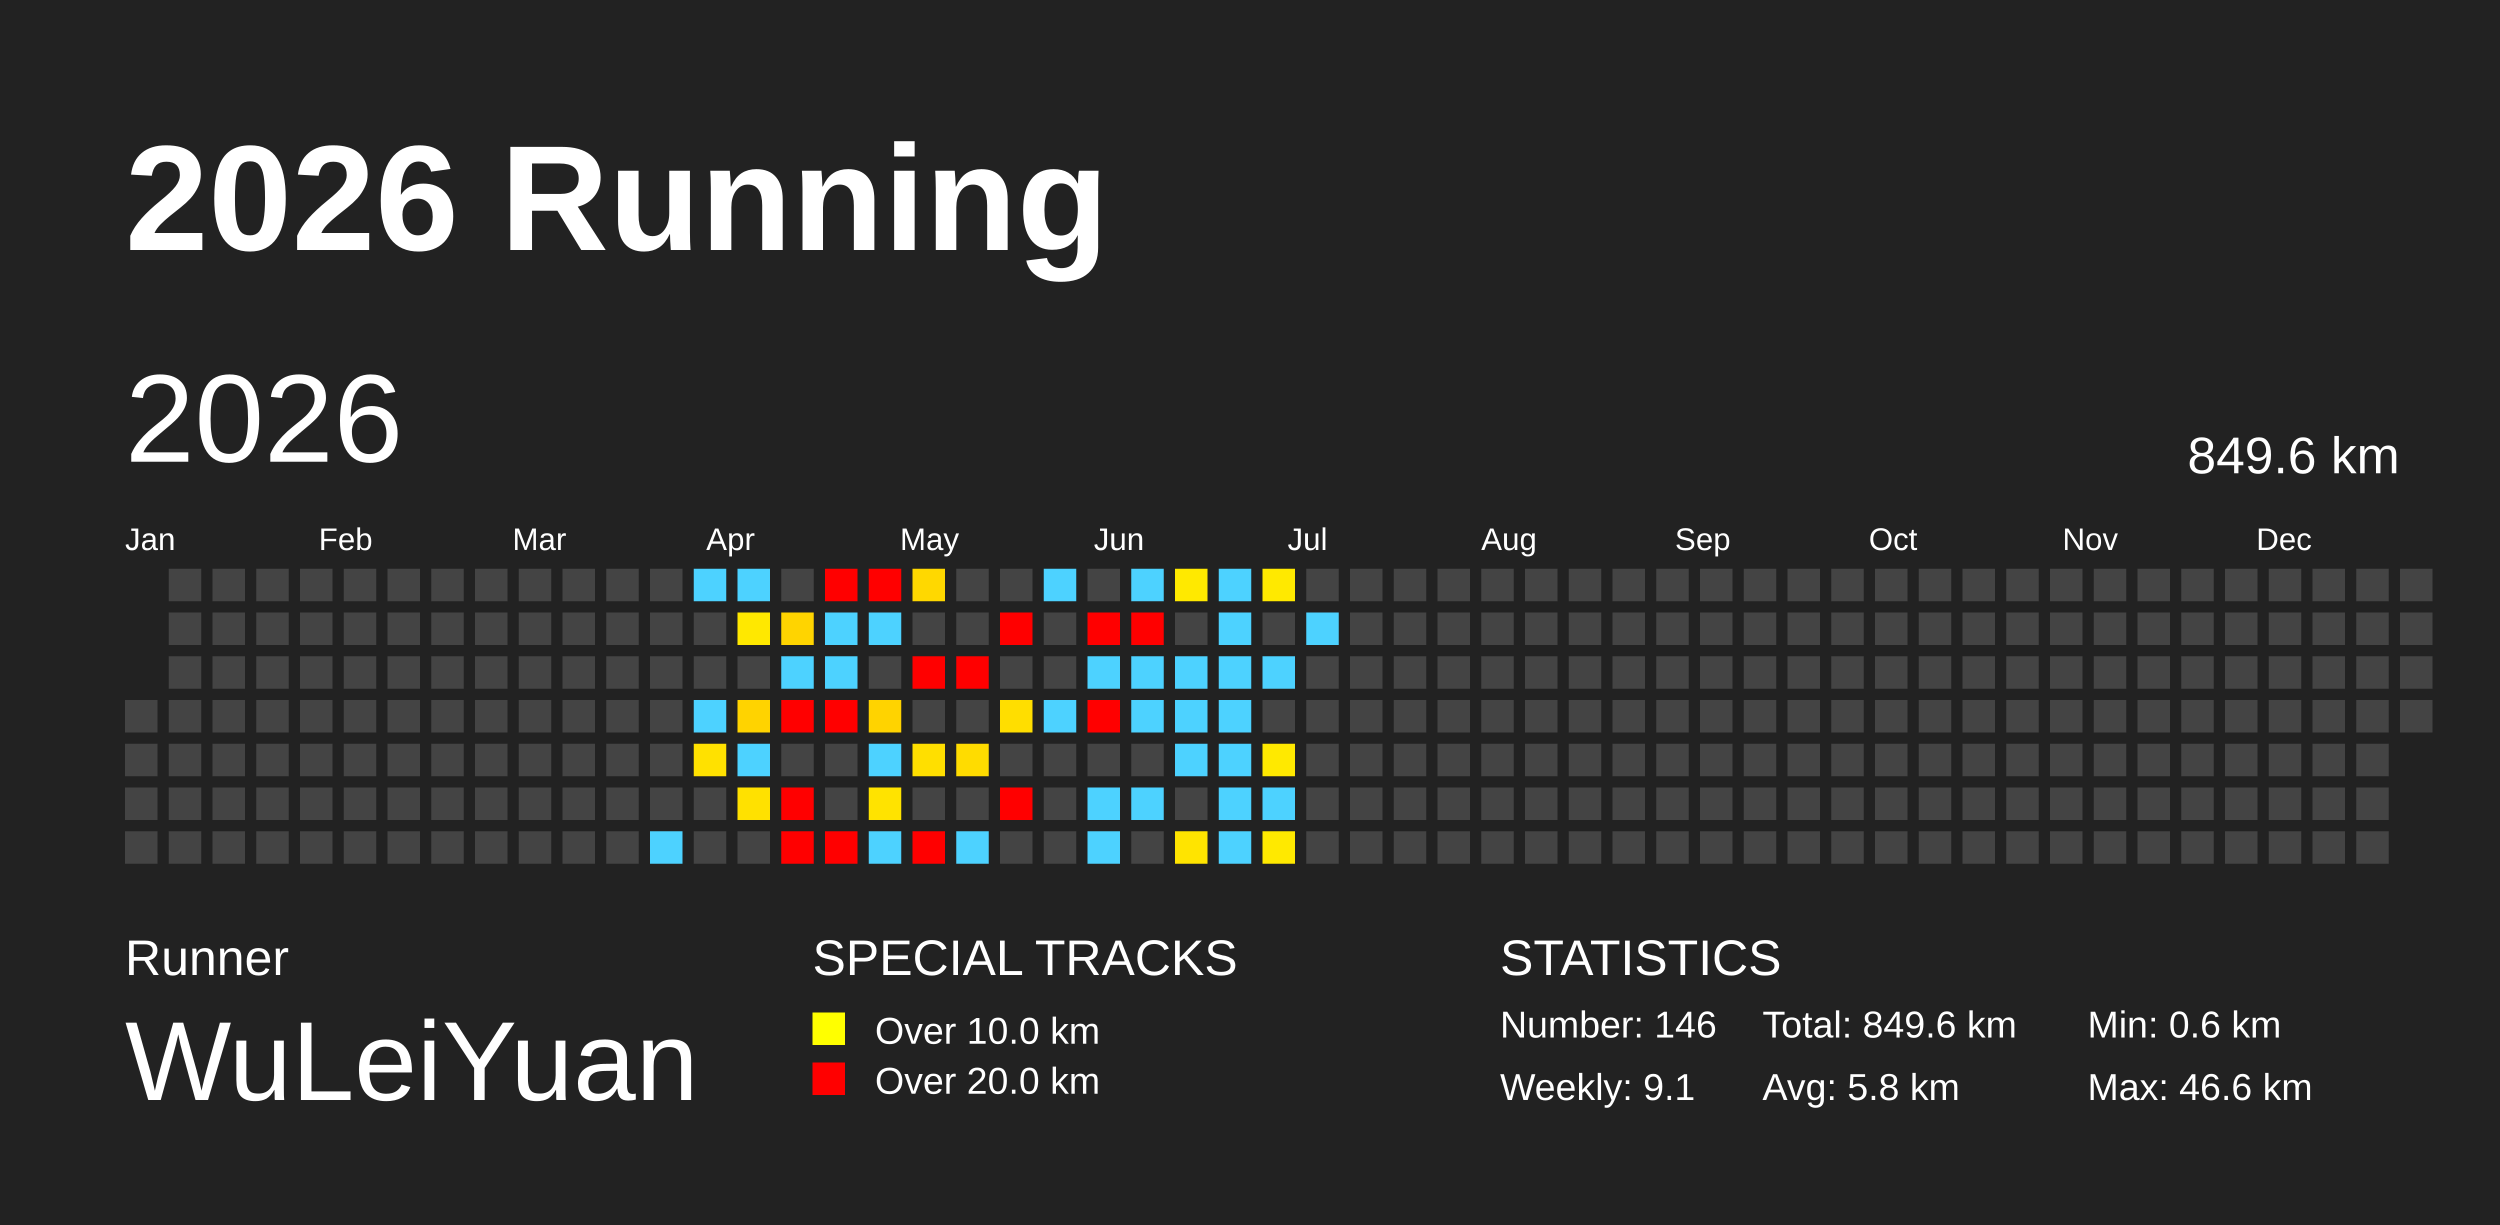
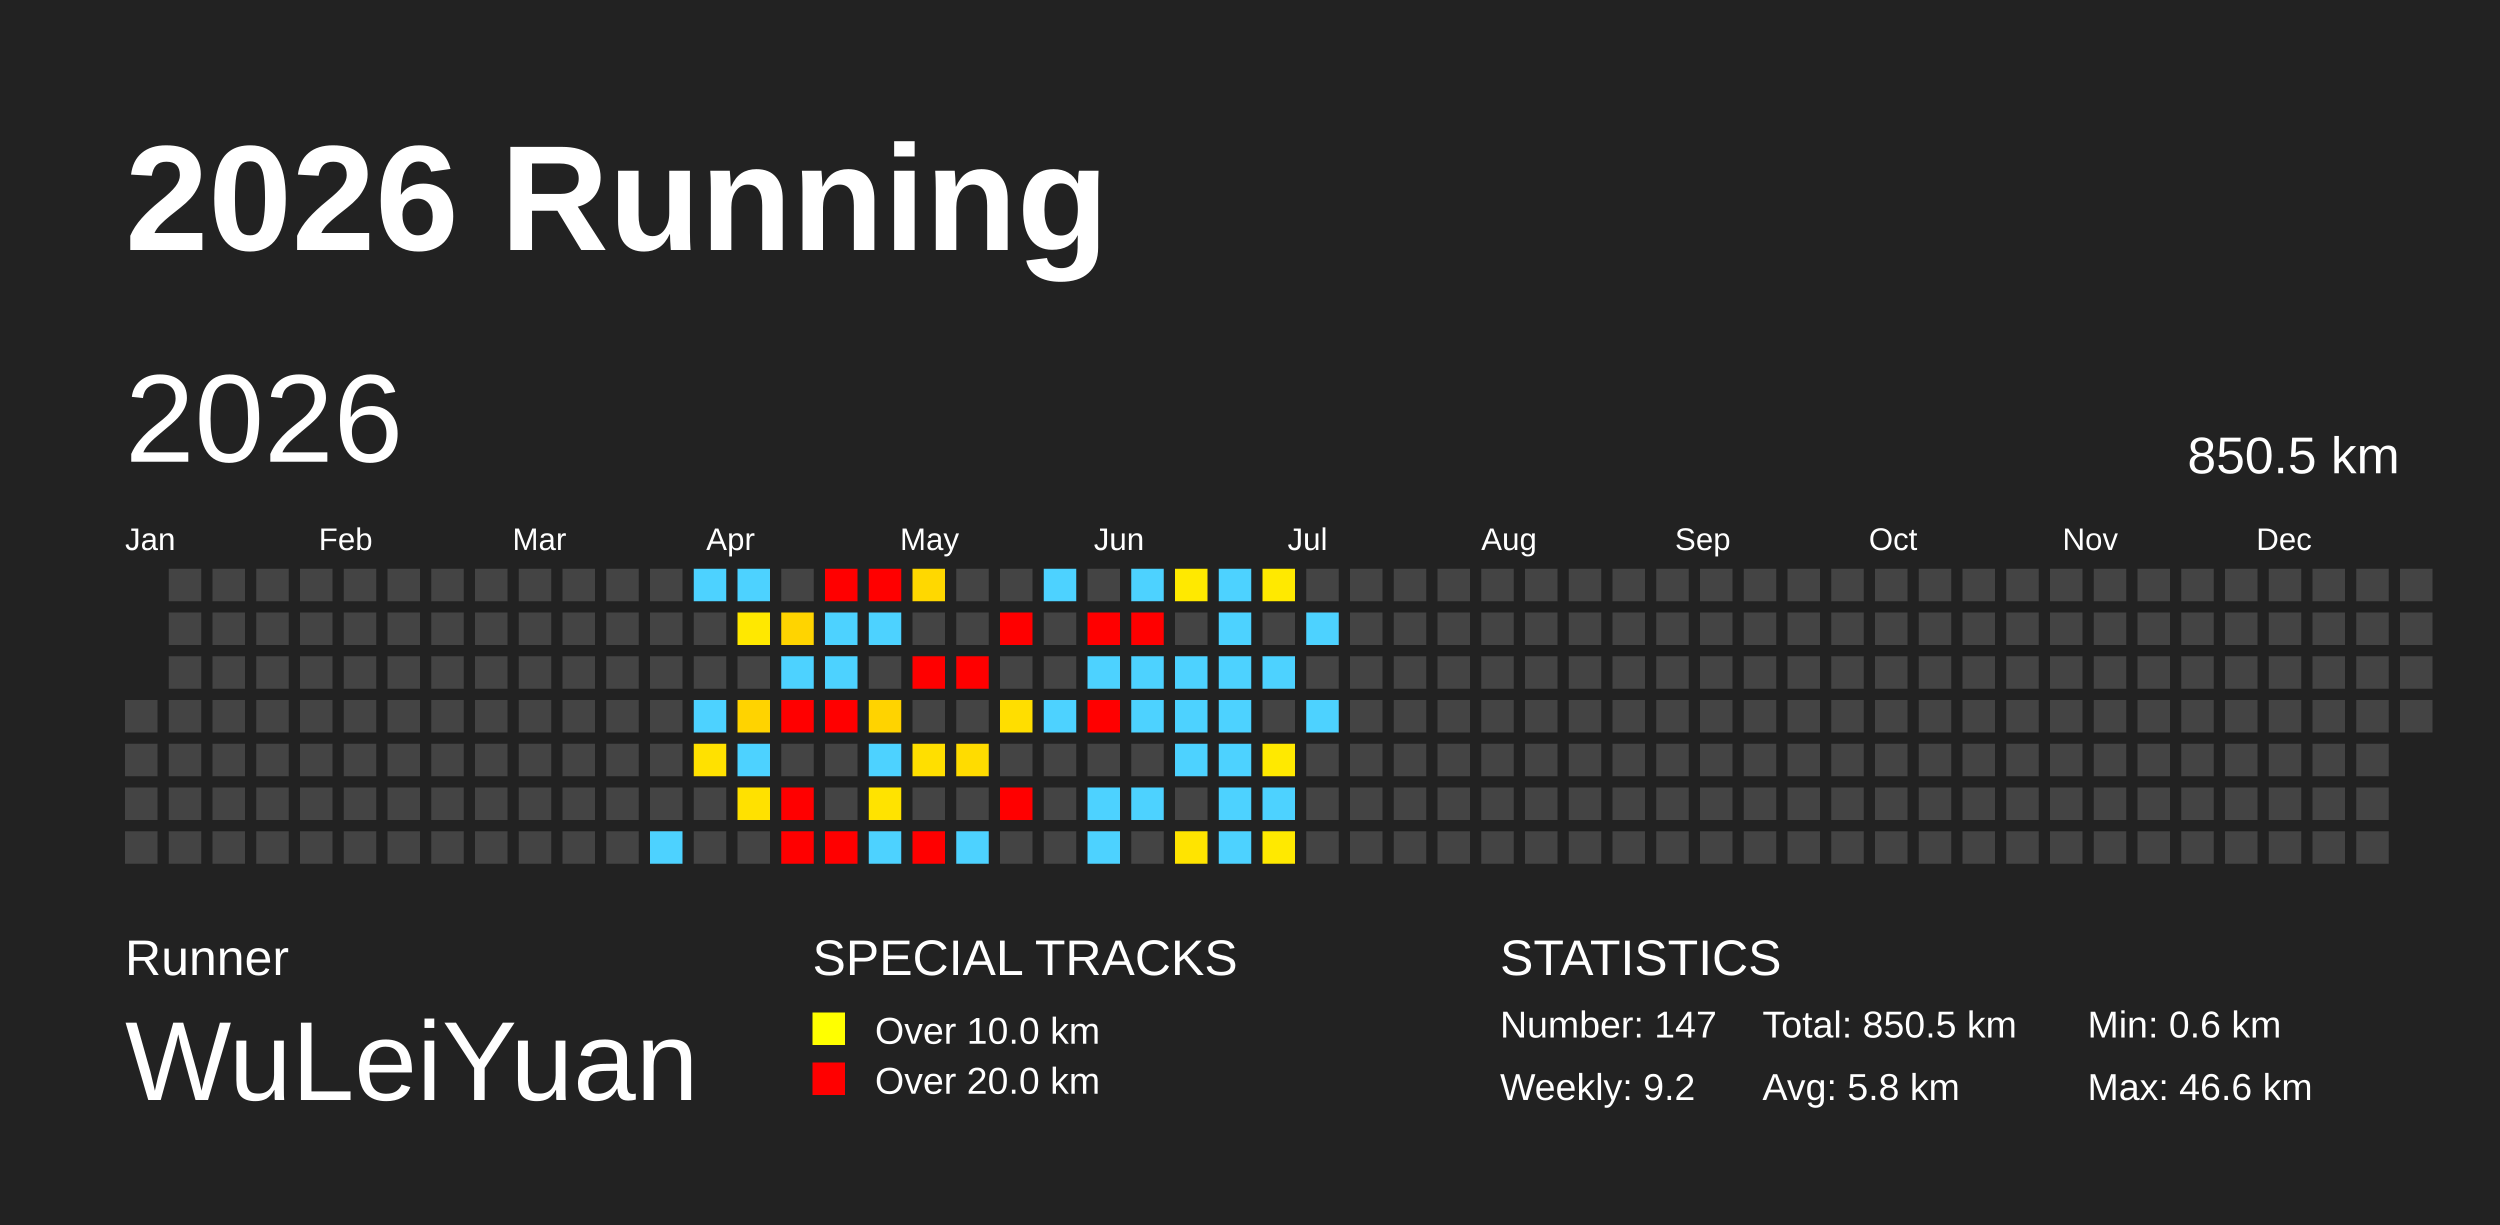
<svg xmlns="http://www.w3.org/2000/svg" baseProfile="full" height="98mm" version="1.1" viewBox="0,0,200,98" width="200mm">
  <defs />
  <rect fill="#222222" height="98" width="200" x="0" y="0" />
  <text fill="#FFFFFF" style="font-size:12px; font-family:Arial; font-weight:bold;" x="10" y="20">2026 Running</text>
  <text fill="#FFFFFF" style="font-size:4px; font-family:Arial" x="10" y="78">Runner</text>
  <text fill="#FFFFFF" style="font-size:9px; font-family:Arial" x="10" y="88">WuLeiYuan</text>
  <text fill="#FFFFFF" style="font-size:4px; font-family:Arial" x="65" y="78">SPECIAL TRACKS</text>
  <rect fill="yellow" height="2.6" width="2.6" x="65" y="81" />
  <text fill="#FFFFFF" style="font-size:3px; font-family:Arial" x="70" y="83.5">Over 10.0 km</text>
  <rect fill="red" height="2.6" width="2.6" x="65" y="85" />
  <text fill="#FFFFFF" style="font-size:3px; font-family:Arial" x="70" y="87.5">Over 20.0 km</text>
  <text fill="#FFFFFF" style="font-size:4px; font-family:Arial" x="120" y="78">STATISTICS</text>
-   <text fill="#FFFFFF" style="font-size:3px; font-family:Arial" x="120" y="83">Number: 146</text>
-   <text fill="#FFFFFF" style="font-size:3px; font-family:Arial" x="120" y="88">Weekly: 9.1</text>
-   <text fill="#FFFFFF" style="font-size:3px; font-family:Arial" x="141" y="83">Total: 849.6 km</text>
+   <text fill="#FFFFFF" style="font-size:3px; font-family:Arial" x="120" y="83">Number: 147</text>
+   <text fill="#FFFFFF" style="font-size:3px; font-family:Arial" x="120" y="88">Weekly: 9.2</text>
+   <text fill="#FFFFFF" style="font-size:3px; font-family:Arial" x="141" y="83">Total: 850.5 km</text>
  <text fill="#FFFFFF" style="font-size:3px; font-family:Arial" x="141" y="88">Avg: 5.8 km</text>
  <text fill="#FFFFFF" style="font-size:3px; font-family:Arial" x="167" y="83">Min: 0.6 km</text>
  <text fill="#FFFFFF" style="font-size:3px; font-family:Arial" x="167" y="88">Max: 46.6 km</text>
  <text dominant-baseline="hanging" fill="#FFFFFF" style="font-size:10.0px; font-family:Arial;" x="10" y="30">2026</text>
-   <text dominant-baseline="hanging" fill="#FFFFFF" style="font-size:4.125px; font-family:Arial;" x="175" y="35">849.6 km</text>
+   <text dominant-baseline="hanging" fill="#FFFFFF" style="font-size:4.125px; font-family:Arial;" x="175" y="35">850.5 km</text>
  <text fill="#FFFFFF" style="font-size:2.5px; font-family:Arial" x="10.0" y="44">Jan</text>
  <text fill="#FFFFFF" style="font-size:2.5px; font-family:Arial" x="25.5" y="44">Feb</text>
  <text fill="#FFFFFF" style="font-size:2.5px; font-family:Arial" x="41.0" y="44">Mar</text>
  <text fill="#FFFFFF" style="font-size:2.5px; font-family:Arial" x="56.5" y="44">Apr</text>
  <text fill="#FFFFFF" style="font-size:2.5px; font-family:Arial" x="72.0" y="44">May</text>
  <text fill="#FFFFFF" style="font-size:2.5px; font-family:Arial" x="87.5" y="44">Jun</text>
  <text fill="#FFFFFF" style="font-size:2.5px; font-family:Arial" x="103.0" y="44">Jul</text>
  <text fill="#FFFFFF" style="font-size:2.5px; font-family:Arial" x="118.5" y="44">Aug</text>
  <text fill="#FFFFFF" style="font-size:2.5px; font-family:Arial" x="134.0" y="44">Sep</text>
  <text fill="#FFFFFF" style="font-size:2.5px; font-family:Arial" x="149.5" y="44">Oct</text>
  <text fill="#FFFFFF" style="font-size:2.5px; font-family:Arial" x="165.0" y="44">Nov</text>
  <text fill="#FFFFFF" style="font-size:2.5px; font-family:Arial" x="180.5" y="44">Dec</text>
  <rect fill="#444444" height="2.6" width="2.6" x="10.0" y="56.0" />
  <rect fill="#444444" height="2.6" width="2.6" x="10.0" y="59.5" />
  <rect fill="#444444" height="2.6" width="2.6" x="10.0" y="63.0" />
  <rect fill="#444444" height="2.6" width="2.6" x="10.0" y="66.5" />
  <rect fill="#444444" height="2.6" width="2.6" x="13.5" y="45.5" />
  <rect fill="#444444" height="2.6" width="2.6" x="13.5" y="49.0" />
  <rect fill="#444444" height="2.6" width="2.6" x="13.5" y="52.5" />
  <rect fill="#444444" height="2.6" width="2.6" x="13.5" y="56.0" />
  <rect fill="#444444" height="2.6" width="2.6" x="13.5" y="59.5" />
  <rect fill="#444444" height="2.6" width="2.6" x="13.5" y="63.0" />
  <rect fill="#444444" height="2.6" width="2.6" x="13.5" y="66.5" />
  <rect fill="#444444" height="2.6" width="2.6" x="17.0" y="45.5" />
  <rect fill="#444444" height="2.6" width="2.6" x="17.0" y="49.0" />
  <rect fill="#444444" height="2.6" width="2.6" x="17.0" y="52.5" />
  <rect fill="#444444" height="2.6" width="2.6" x="17.0" y="56.0" />
  <rect fill="#444444" height="2.6" width="2.6" x="17.0" y="59.5" />
  <rect fill="#444444" height="2.6" width="2.6" x="17.0" y="63.0" />
  <rect fill="#444444" height="2.6" width="2.6" x="17.0" y="66.5" />
  <rect fill="#444444" height="2.6" width="2.6" x="20.5" y="45.5" />
  <rect fill="#444444" height="2.6" width="2.6" x="20.5" y="49.0" />
  <rect fill="#444444" height="2.6" width="2.6" x="20.5" y="52.5" />
  <rect fill="#444444" height="2.6" width="2.6" x="20.5" y="56.0" />
  <rect fill="#444444" height="2.6" width="2.6" x="20.5" y="59.5" />
  <rect fill="#444444" height="2.6" width="2.6" x="20.5" y="63.0" />
  <rect fill="#444444" height="2.6" width="2.6" x="20.5" y="66.5" />
  <rect fill="#444444" height="2.6" width="2.6" x="24.0" y="45.5" />
  <rect fill="#444444" height="2.6" width="2.6" x="24.0" y="49.0" />
  <rect fill="#444444" height="2.6" width="2.6" x="24.0" y="52.5" />
  <rect fill="#444444" height="2.6" width="2.6" x="24.0" y="56.0" />
  <rect fill="#444444" height="2.6" width="2.6" x="24.0" y="59.5" />
  <rect fill="#444444" height="2.6" width="2.6" x="24.0" y="63.0" />
  <rect fill="#444444" height="2.6" width="2.6" x="24.0" y="66.5" />
  <rect fill="#444444" height="2.6" width="2.6" x="27.5" y="45.5" />
  <rect fill="#444444" height="2.6" width="2.6" x="27.5" y="49.0" />
  <rect fill="#444444" height="2.6" width="2.6" x="27.5" y="52.5" />
  <rect fill="#444444" height="2.6" width="2.6" x="27.5" y="56.0" />
  <rect fill="#444444" height="2.6" width="2.6" x="27.5" y="59.5" />
  <rect fill="#444444" height="2.6" width="2.6" x="27.5" y="63.0" />
  <rect fill="#444444" height="2.6" width="2.6" x="27.5" y="66.5" />
  <rect fill="#444444" height="2.6" width="2.6" x="31.0" y="45.5" />
  <rect fill="#444444" height="2.6" width="2.6" x="31.0" y="49.0" />
  <rect fill="#444444" height="2.6" width="2.6" x="31.0" y="52.5" />
  <rect fill="#444444" height="2.6" width="2.6" x="31.0" y="56.0" />
  <rect fill="#444444" height="2.6" width="2.6" x="31.0" y="59.5" />
  <rect fill="#444444" height="2.6" width="2.6" x="31.0" y="63.0" />
  <rect fill="#444444" height="2.6" width="2.6" x="31.0" y="66.5" />
  <rect fill="#444444" height="2.6" width="2.6" x="34.5" y="45.5" />
  <rect fill="#444444" height="2.6" width="2.6" x="34.5" y="49.0" />
  <rect fill="#444444" height="2.6" width="2.6" x="34.5" y="52.5" />
  <rect fill="#444444" height="2.6" width="2.6" x="34.5" y="56.0" />
  <rect fill="#444444" height="2.6" width="2.6" x="34.5" y="59.5" />
  <rect fill="#444444" height="2.6" width="2.6" x="34.5" y="63.0" />
  <rect fill="#444444" height="2.6" width="2.6" x="34.5" y="66.5" />
  <rect fill="#444444" height="2.6" width="2.6" x="38.0" y="45.5" />
  <rect fill="#444444" height="2.6" width="2.6" x="38.0" y="49.0" />
  <rect fill="#444444" height="2.6" width="2.6" x="38.0" y="52.5" />
  <rect fill="#444444" height="2.6" width="2.6" x="38.0" y="56.0" />
  <rect fill="#444444" height="2.6" width="2.6" x="38.0" y="59.5" />
  <rect fill="#444444" height="2.6" width="2.6" x="38.0" y="63.0" />
  <rect fill="#444444" height="2.6" width="2.6" x="38.0" y="66.5" />
  <rect fill="#444444" height="2.6" width="2.6" x="41.5" y="45.5" />
  <rect fill="#444444" height="2.6" width="2.6" x="41.5" y="49.0" />
  <rect fill="#444444" height="2.6" width="2.6" x="41.5" y="52.5" />
  <rect fill="#444444" height="2.6" width="2.6" x="41.5" y="56.0" />
  <rect fill="#444444" height="2.6" width="2.6" x="41.5" y="59.5" />
  <rect fill="#444444" height="2.6" width="2.6" x="41.5" y="63.0" />
  <rect fill="#444444" height="2.6" width="2.6" x="41.5" y="66.5" />
  <rect fill="#444444" height="2.6" width="2.6" x="45.0" y="45.5" />
  <rect fill="#444444" height="2.6" width="2.6" x="45.0" y="49.0" />
  <rect fill="#444444" height="2.6" width="2.6" x="45.0" y="52.5" />
  <rect fill="#444444" height="2.6" width="2.6" x="45.0" y="56.0" />
  <rect fill="#444444" height="2.6" width="2.6" x="45.0" y="59.5" />
  <rect fill="#444444" height="2.6" width="2.6" x="45.0" y="63.0" />
  <rect fill="#444444" height="2.6" width="2.6" x="45.0" y="66.5" />
  <rect fill="#444444" height="2.6" width="2.6" x="48.5" y="45.5" />
  <rect fill="#444444" height="2.6" width="2.6" x="48.5" y="49.0" />
  <rect fill="#444444" height="2.6" width="2.6" x="48.5" y="52.5" />
  <rect fill="#444444" height="2.6" width="2.6" x="48.5" y="56.0" />
  <rect fill="#444444" height="2.6" width="2.6" x="48.5" y="59.5" />
  <rect fill="#444444" height="2.6" width="2.6" x="48.5" y="63.0" />
  <rect fill="#444444" height="2.6" width="2.6" x="48.5" y="66.5" />
  <rect fill="#444444" height="2.6" width="2.6" x="52.0" y="45.5" />
  <rect fill="#444444" height="2.6" width="2.6" x="52.0" y="49.0" />
  <rect fill="#444444" height="2.6" width="2.6" x="52.0" y="52.5" />
  <rect fill="#444444" height="2.6" width="2.6" x="52.0" y="56.0" />
  <rect fill="#444444" height="2.6" width="2.6" x="52.0" y="59.5" />
  <rect fill="#444444" height="2.6" width="2.6" x="52.0" y="63.0" />
  <rect fill="#4dd2ff" height="2.6" width="2.6" x="52.0" y="66.5" />
  <rect fill="#4dd2ff" height="2.6" width="2.6" x="55.5" y="45.5" />
  <rect fill="#444444" height="2.6" width="2.6" x="55.5" y="49.0" />
  <rect fill="#444444" height="2.6" width="2.6" x="55.5" y="52.5" />
  <rect fill="#4dd2ff" height="2.6" width="2.6" x="55.5" y="56.0" />
  <rect fill="#ffe100" height="2.6" width="2.6" x="55.5" y="59.5" />
  <rect fill="#444444" height="2.6" width="2.6" x="55.5" y="63.0" />
  <rect fill="#444444" height="2.6" width="2.6" x="55.5" y="66.5" />
  <rect fill="#4dd2ff" height="2.6" width="2.6" x="59.0" y="45.5" />
  <rect fill="#ffe800" height="2.6" width="2.6" x="59.0" y="49.0" />
  <rect fill="#444444" height="2.6" width="2.6" x="59.0" y="52.5" />
  <rect fill="#ffd300" height="2.6" width="2.6" x="59.0" y="56.0" />
  <rect fill="#4dd2ff" height="2.6" width="2.6" x="59.0" y="59.5" />
  <rect fill="#ffe100" height="2.6" width="2.6" x="59.0" y="63.0" />
  <rect fill="#444444" height="2.6" width="2.6" x="59.0" y="66.5" />
  <rect fill="#444444" height="2.6" width="2.6" x="62.5" y="45.5" />
  <rect fill="#ffd400" height="2.6" width="2.6" x="62.5" y="49.0" />
  <rect fill="#4dd2ff" height="2.6" width="2.6" x="62.5" y="52.5" />
  <rect fill="red" height="2.6" width="2.6" x="62.5" y="56.0" />
  <rect fill="#444444" height="2.6" width="2.6" x="62.5" y="59.5" />
  <rect fill="red" height="2.6" width="2.6" x="62.5" y="63.0" />
  <rect fill="red" height="2.6" width="2.6" x="62.5" y="66.5" />
  <rect fill="red" height="2.6" width="2.6" x="66.0" y="45.5" />
  <rect fill="#4dd2ff" height="2.6" width="2.6" x="66.0" y="49.0" />
  <rect fill="#4dd2ff" height="2.6" width="2.6" x="66.0" y="52.5" />
  <rect fill="red" height="2.6" width="2.6" x="66.0" y="56.0" />
  <rect fill="#444444" height="2.6" width="2.6" x="66.0" y="59.5" />
  <rect fill="#444444" height="2.6" width="2.6" x="66.0" y="63.0" />
  <rect fill="red" height="2.6" width="2.6" x="66.0" y="66.5" />
  <rect fill="red" height="2.6" width="2.6" x="69.5" y="45.5" />
  <rect fill="#4dd2ff" height="2.6" width="2.6" x="69.5" y="49.0" />
  <rect fill="#444444" height="2.6" width="2.6" x="69.5" y="52.5" />
  <rect fill="#ffd300" height="2.6" width="2.6" x="69.5" y="56.0" />
  <rect fill="#4dd2ff" height="2.6" width="2.6" x="69.5" y="59.5" />
  <rect fill="#ffe300" height="2.6" width="2.6" x="69.5" y="63.0" />
  <rect fill="#4dd2ff" height="2.6" width="2.6" x="69.5" y="66.5" />
  <rect fill="#ffd800" height="2.6" width="2.6" x="73.0" y="45.5" />
  <rect fill="#444444" height="2.6" width="2.6" x="73.0" y="49.0" />
  <rect fill="red" height="2.6" width="2.6" x="73.0" y="52.5" />
  <rect fill="#444444" height="2.6" width="2.6" x="73.0" y="56.0" />
  <rect fill="#ffdf00" height="2.6" width="2.6" x="73.0" y="59.5" />
  <rect fill="#444444" height="2.6" width="2.6" x="73.0" y="63.0" />
  <rect fill="red" height="2.6" width="2.6" x="73.0" y="66.5" />
  <rect fill="#444444" height="2.6" width="2.6" x="76.5" y="45.5" />
  <rect fill="#444444" height="2.6" width="2.6" x="76.5" y="49.0" />
  <rect fill="red" height="2.6" width="2.6" x="76.5" y="52.5" />
  <rect fill="#444444" height="2.6" width="2.6" x="76.5" y="56.0" />
  <rect fill="#ffdc00" height="2.6" width="2.6" x="76.5" y="59.5" />
  <rect fill="#444444" height="2.6" width="2.6" x="76.5" y="63.0" />
  <rect fill="#4dd2ff" height="2.6" width="2.6" x="76.5" y="66.5" />
  <rect fill="#444444" height="2.6" width="2.6" x="80.0" y="45.5" />
  <rect fill="red" height="2.6" width="2.6" x="80.0" y="49.0" />
  <rect fill="#444444" height="2.6" width="2.6" x="80.0" y="52.5" />
  <rect fill="#ffde00" height="2.6" width="2.6" x="80.0" y="56.0" />
  <rect fill="#444444" height="2.6" width="2.6" x="80.0" y="59.5" />
  <rect fill="red" height="2.6" width="2.6" x="80.0" y="63.0" />
  <rect fill="#444444" height="2.6" width="2.6" x="80.0" y="66.5" />
  <rect fill="#4dd2ff" height="2.6" width="2.6" x="83.5" y="45.5" />
  <rect fill="#444444" height="2.6" width="2.6" x="83.5" y="49.0" />
  <rect fill="#444444" height="2.6" width="2.6" x="83.5" y="52.5" />
  <rect fill="#4dd2ff" height="2.6" width="2.6" x="83.5" y="56.0" />
  <rect fill="#444444" height="2.6" width="2.6" x="83.5" y="59.5" />
  <rect fill="#444444" height="2.6" width="2.6" x="83.5" y="63.0" />
  <rect fill="#444444" height="2.6" width="2.6" x="83.5" y="66.5" />
  <rect fill="#444444" height="2.6" width="2.6" x="87.0" y="45.5" />
  <rect fill="red" height="2.6" width="2.6" x="87.0" y="49.0" />
  <rect fill="#4dd2ff" height="2.6" width="2.6" x="87.0" y="52.5" />
  <rect fill="red" height="2.6" width="2.6" x="87.0" y="56.0" />
  <rect fill="#444444" height="2.6" width="2.6" x="87.0" y="59.5" />
  <rect fill="#4dd2ff" height="2.6" width="2.6" x="87.0" y="63.0" />
  <rect fill="#4dd2ff" height="2.6" width="2.6" x="87.0" y="66.5" />
  <rect fill="#4dd2ff" height="2.6" width="2.6" x="90.5" y="45.5" />
  <rect fill="red" height="2.6" width="2.6" x="90.5" y="49.0" />
  <rect fill="#4dd2ff" height="2.6" width="2.6" x="90.5" y="52.5" />
  <rect fill="#4dd2ff" height="2.6" width="2.6" x="90.5" y="56.0" />
  <rect fill="#444444" height="2.6" width="2.6" x="90.5" y="59.5" />
  <rect fill="#4dd2ff" height="2.6" width="2.6" x="90.5" y="63.0" />
  <rect fill="#444444" height="2.6" width="2.6" x="90.5" y="66.5" />
  <rect fill="#ffe900" height="2.6" width="2.6" x="94.0" y="45.5" />
  <rect fill="#444444" height="2.6" width="2.6" x="94.0" y="49.0" />
  <rect fill="#4dd2ff" height="2.6" width="2.6" x="94.0" y="52.5" />
  <rect fill="#4dd2ff" height="2.6" width="2.6" x="94.0" y="56.0" />
  <rect fill="#4dd2ff" height="2.6" width="2.6" x="94.0" y="59.5" />
  <rect fill="#444444" height="2.6" width="2.6" x="94.0" y="63.0" />
  <rect fill="#ffe400" height="2.6" width="2.6" x="94.0" y="66.5" />
  <rect fill="#4dd2ff" height="2.6" width="2.6" x="97.5" y="45.5" />
  <rect fill="#4dd2ff" height="2.6" width="2.6" x="97.5" y="49.0" />
  <rect fill="#4dd2ff" height="2.6" width="2.6" x="97.5" y="52.5" />
  <rect fill="#4dd2ff" height="2.6" width="2.6" x="97.5" y="56.0" />
  <rect fill="#4dd2ff" height="2.6" width="2.6" x="97.5" y="59.5" />
  <rect fill="#4dd2ff" height="2.6" width="2.6" x="97.5" y="63.0" />
  <rect fill="#4dd2ff" height="2.6" width="2.6" x="97.5" y="66.5" />
  <rect fill="#ffe900" height="2.6" width="2.6" x="101.0" y="45.5" />
  <rect fill="#444444" height="2.6" width="2.6" x="101.0" y="49.0" />
  <rect fill="#4dd2ff" height="2.6" width="2.6" x="101.0" y="52.5" />
  <rect fill="#444444" height="2.6" width="2.6" x="101.0" y="56.0" />
  <rect fill="#ffe900" height="2.6" width="2.6" x="101.0" y="59.5" />
  <rect fill="#4dd2ff" height="2.6" width="2.6" x="101.0" y="63.0" />
  <rect fill="#ffe900" height="2.6" width="2.6" x="101.0" y="66.5" />
  <rect fill="#444444" height="2.6" width="2.6" x="104.5" y="45.5" />
  <rect fill="#4dd2ff" height="2.6" width="2.6" x="104.5" y="49.0" />
  <rect fill="#444444" height="2.6" width="2.6" x="104.5" y="52.5" />
-   <rect fill="#444444" height="2.6" width="2.6" x="104.5" y="56.0" />
+   <rect fill="#4dd2ff" height="2.6" width="2.6" x="104.5" y="56.0" />
  <rect fill="#444444" height="2.6" width="2.6" x="104.5" y="59.5" />
  <rect fill="#444444" height="2.6" width="2.6" x="104.5" y="63.0" />
  <rect fill="#444444" height="2.6" width="2.6" x="104.5" y="66.5" />
  <rect fill="#444444" height="2.6" width="2.6" x="108.0" y="45.5" />
  <rect fill="#444444" height="2.6" width="2.6" x="108.0" y="49.0" />
  <rect fill="#444444" height="2.6" width="2.6" x="108.0" y="52.5" />
  <rect fill="#444444" height="2.6" width="2.6" x="108.0" y="56.0" />
  <rect fill="#444444" height="2.6" width="2.6" x="108.0" y="59.5" />
  <rect fill="#444444" height="2.6" width="2.6" x="108.0" y="63.0" />
  <rect fill="#444444" height="2.6" width="2.6" x="108.0" y="66.5" />
  <rect fill="#444444" height="2.6" width="2.6" x="111.5" y="45.5" />
  <rect fill="#444444" height="2.6" width="2.6" x="111.5" y="49.0" />
  <rect fill="#444444" height="2.6" width="2.6" x="111.5" y="52.5" />
  <rect fill="#444444" height="2.6" width="2.6" x="111.5" y="56.0" />
  <rect fill="#444444" height="2.6" width="2.6" x="111.5" y="59.5" />
  <rect fill="#444444" height="2.6" width="2.6" x="111.5" y="63.0" />
  <rect fill="#444444" height="2.6" width="2.6" x="111.5" y="66.5" />
  <rect fill="#444444" height="2.6" width="2.6" x="115.0" y="45.5" />
  <rect fill="#444444" height="2.6" width="2.6" x="115.0" y="49.0" />
  <rect fill="#444444" height="2.6" width="2.6" x="115.0" y="52.5" />
  <rect fill="#444444" height="2.6" width="2.6" x="115.0" y="56.0" />
  <rect fill="#444444" height="2.6" width="2.6" x="115.0" y="59.5" />
  <rect fill="#444444" height="2.6" width="2.6" x="115.0" y="63.0" />
  <rect fill="#444444" height="2.6" width="2.6" x="115.0" y="66.5" />
  <rect fill="#444444" height="2.6" width="2.6" x="118.5" y="45.5" />
  <rect fill="#444444" height="2.6" width="2.6" x="118.5" y="49.0" />
  <rect fill="#444444" height="2.6" width="2.6" x="118.5" y="52.5" />
  <rect fill="#444444" height="2.6" width="2.6" x="118.5" y="56.0" />
  <rect fill="#444444" height="2.6" width="2.6" x="118.5" y="59.5" />
  <rect fill="#444444" height="2.6" width="2.6" x="118.5" y="63.0" />
  <rect fill="#444444" height="2.6" width="2.6" x="118.5" y="66.5" />
  <rect fill="#444444" height="2.6" width="2.6" x="122.0" y="45.5" />
  <rect fill="#444444" height="2.6" width="2.6" x="122.0" y="49.0" />
  <rect fill="#444444" height="2.6" width="2.6" x="122.0" y="52.5" />
  <rect fill="#444444" height="2.6" width="2.6" x="122.0" y="56.0" />
  <rect fill="#444444" height="2.6" width="2.6" x="122.0" y="59.5" />
  <rect fill="#444444" height="2.6" width="2.6" x="122.0" y="63.0" />
  <rect fill="#444444" height="2.6" width="2.6" x="122.0" y="66.5" />
  <rect fill="#444444" height="2.6" width="2.6" x="125.5" y="45.5" />
  <rect fill="#444444" height="2.6" width="2.6" x="125.5" y="49.0" />
  <rect fill="#444444" height="2.6" width="2.6" x="125.5" y="52.5" />
  <rect fill="#444444" height="2.6" width="2.6" x="125.5" y="56.0" />
  <rect fill="#444444" height="2.6" width="2.6" x="125.5" y="59.5" />
  <rect fill="#444444" height="2.6" width="2.6" x="125.5" y="63.0" />
  <rect fill="#444444" height="2.6" width="2.6" x="125.5" y="66.5" />
  <rect fill="#444444" height="2.6" width="2.6" x="129.0" y="45.5" />
  <rect fill="#444444" height="2.6" width="2.6" x="129.0" y="49.0" />
  <rect fill="#444444" height="2.6" width="2.6" x="129.0" y="52.5" />
  <rect fill="#444444" height="2.6" width="2.6" x="129.0" y="56.0" />
  <rect fill="#444444" height="2.6" width="2.6" x="129.0" y="59.5" />
  <rect fill="#444444" height="2.6" width="2.6" x="129.0" y="63.0" />
  <rect fill="#444444" height="2.6" width="2.6" x="129.0" y="66.5" />
  <rect fill="#444444" height="2.6" width="2.6" x="132.5" y="45.5" />
  <rect fill="#444444" height="2.6" width="2.6" x="132.5" y="49.0" />
  <rect fill="#444444" height="2.6" width="2.6" x="132.5" y="52.5" />
  <rect fill="#444444" height="2.6" width="2.6" x="132.5" y="56.0" />
  <rect fill="#444444" height="2.6" width="2.6" x="132.5" y="59.5" />
  <rect fill="#444444" height="2.6" width="2.6" x="132.5" y="63.0" />
  <rect fill="#444444" height="2.6" width="2.6" x="132.5" y="66.5" />
  <rect fill="#444444" height="2.6" width="2.6" x="136.0" y="45.5" />
  <rect fill="#444444" height="2.6" width="2.6" x="136.0" y="49.0" />
  <rect fill="#444444" height="2.6" width="2.6" x="136.0" y="52.5" />
  <rect fill="#444444" height="2.6" width="2.6" x="136.0" y="56.0" />
  <rect fill="#444444" height="2.6" width="2.6" x="136.0" y="59.5" />
  <rect fill="#444444" height="2.6" width="2.6" x="136.0" y="63.0" />
  <rect fill="#444444" height="2.6" width="2.6" x="136.0" y="66.5" />
  <rect fill="#444444" height="2.6" width="2.6" x="139.5" y="45.5" />
  <rect fill="#444444" height="2.6" width="2.6" x="139.5" y="49.0" />
  <rect fill="#444444" height="2.6" width="2.6" x="139.5" y="52.5" />
  <rect fill="#444444" height="2.6" width="2.6" x="139.5" y="56.0" />
  <rect fill="#444444" height="2.6" width="2.6" x="139.5" y="59.5" />
  <rect fill="#444444" height="2.6" width="2.6" x="139.5" y="63.0" />
  <rect fill="#444444" height="2.6" width="2.6" x="139.5" y="66.5" />
  <rect fill="#444444" height="2.6" width="2.6" x="143.0" y="45.5" />
  <rect fill="#444444" height="2.6" width="2.6" x="143.0" y="49.0" />
  <rect fill="#444444" height="2.6" width="2.6" x="143.0" y="52.5" />
  <rect fill="#444444" height="2.6" width="2.6" x="143.0" y="56.0" />
  <rect fill="#444444" height="2.6" width="2.6" x="143.0" y="59.5" />
  <rect fill="#444444" height="2.6" width="2.6" x="143.0" y="63.0" />
  <rect fill="#444444" height="2.6" width="2.6" x="143.0" y="66.5" />
  <rect fill="#444444" height="2.6" width="2.6" x="146.5" y="45.5" />
  <rect fill="#444444" height="2.6" width="2.6" x="146.5" y="49.0" />
  <rect fill="#444444" height="2.6" width="2.6" x="146.5" y="52.5" />
  <rect fill="#444444" height="2.6" width="2.6" x="146.5" y="56.0" />
  <rect fill="#444444" height="2.6" width="2.6" x="146.5" y="59.5" />
  <rect fill="#444444" height="2.6" width="2.6" x="146.5" y="63.0" />
  <rect fill="#444444" height="2.6" width="2.6" x="146.5" y="66.5" />
  <rect fill="#444444" height="2.6" width="2.6" x="150.0" y="45.5" />
  <rect fill="#444444" height="2.6" width="2.6" x="150.0" y="49.0" />
  <rect fill="#444444" height="2.6" width="2.6" x="150.0" y="52.5" />
  <rect fill="#444444" height="2.6" width="2.6" x="150.0" y="56.0" />
  <rect fill="#444444" height="2.6" width="2.6" x="150.0" y="59.5" />
  <rect fill="#444444" height="2.6" width="2.6" x="150.0" y="63.0" />
  <rect fill="#444444" height="2.6" width="2.6" x="150.0" y="66.5" />
  <rect fill="#444444" height="2.6" width="2.6" x="153.5" y="45.5" />
  <rect fill="#444444" height="2.6" width="2.6" x="153.5" y="49.0" />
  <rect fill="#444444" height="2.6" width="2.6" x="153.5" y="52.5" />
  <rect fill="#444444" height="2.6" width="2.6" x="153.5" y="56.0" />
  <rect fill="#444444" height="2.6" width="2.6" x="153.5" y="59.5" />
  <rect fill="#444444" height="2.6" width="2.6" x="153.5" y="63.0" />
  <rect fill="#444444" height="2.6" width="2.6" x="153.5" y="66.5" />
  <rect fill="#444444" height="2.6" width="2.6" x="157.0" y="45.5" />
  <rect fill="#444444" height="2.6" width="2.6" x="157.0" y="49.0" />
  <rect fill="#444444" height="2.6" width="2.6" x="157.0" y="52.5" />
  <rect fill="#444444" height="2.6" width="2.6" x="157.0" y="56.0" />
  <rect fill="#444444" height="2.6" width="2.6" x="157.0" y="59.5" />
  <rect fill="#444444" height="2.6" width="2.6" x="157.0" y="63.0" />
  <rect fill="#444444" height="2.6" width="2.6" x="157.0" y="66.5" />
  <rect fill="#444444" height="2.6" width="2.6" x="160.5" y="45.5" />
  <rect fill="#444444" height="2.6" width="2.6" x="160.5" y="49.0" />
  <rect fill="#444444" height="2.6" width="2.6" x="160.5" y="52.5" />
  <rect fill="#444444" height="2.6" width="2.6" x="160.5" y="56.0" />
  <rect fill="#444444" height="2.6" width="2.6" x="160.5" y="59.5" />
  <rect fill="#444444" height="2.6" width="2.6" x="160.5" y="63.0" />
  <rect fill="#444444" height="2.6" width="2.6" x="160.5" y="66.5" />
  <rect fill="#444444" height="2.6" width="2.6" x="164.0" y="45.5" />
  <rect fill="#444444" height="2.6" width="2.6" x="164.0" y="49.0" />
  <rect fill="#444444" height="2.6" width="2.6" x="164.0" y="52.5" />
  <rect fill="#444444" height="2.6" width="2.6" x="164.0" y="56.0" />
  <rect fill="#444444" height="2.6" width="2.6" x="164.0" y="59.5" />
  <rect fill="#444444" height="2.6" width="2.6" x="164.0" y="63.0" />
  <rect fill="#444444" height="2.6" width="2.6" x="164.0" y="66.5" />
  <rect fill="#444444" height="2.6" width="2.6" x="167.5" y="45.5" />
  <rect fill="#444444" height="2.6" width="2.6" x="167.5" y="49.0" />
  <rect fill="#444444" height="2.6" width="2.6" x="167.5" y="52.5" />
  <rect fill="#444444" height="2.6" width="2.6" x="167.5" y="56.0" />
  <rect fill="#444444" height="2.6" width="2.6" x="167.5" y="59.5" />
  <rect fill="#444444" height="2.6" width="2.6" x="167.5" y="63.0" />
  <rect fill="#444444" height="2.6" width="2.6" x="167.5" y="66.5" />
  <rect fill="#444444" height="2.6" width="2.6" x="171.0" y="45.5" />
  <rect fill="#444444" height="2.6" width="2.6" x="171.0" y="49.0" />
  <rect fill="#444444" height="2.6" width="2.6" x="171.0" y="52.5" />
  <rect fill="#444444" height="2.6" width="2.6" x="171.0" y="56.0" />
  <rect fill="#444444" height="2.6" width="2.6" x="171.0" y="59.5" />
  <rect fill="#444444" height="2.6" width="2.6" x="171.0" y="63.0" />
  <rect fill="#444444" height="2.6" width="2.6" x="171.0" y="66.5" />
  <rect fill="#444444" height="2.6" width="2.6" x="174.5" y="45.5" />
  <rect fill="#444444" height="2.6" width="2.6" x="174.5" y="49.0" />
  <rect fill="#444444" height="2.6" width="2.6" x="174.5" y="52.5" />
  <rect fill="#444444" height="2.6" width="2.6" x="174.5" y="56.0" />
  <rect fill="#444444" height="2.6" width="2.6" x="174.5" y="59.5" />
  <rect fill="#444444" height="2.6" width="2.6" x="174.5" y="63.0" />
  <rect fill="#444444" height="2.6" width="2.6" x="174.5" y="66.5" />
  <rect fill="#444444" height="2.6" width="2.6" x="178.0" y="45.5" />
  <rect fill="#444444" height="2.6" width="2.6" x="178.0" y="49.0" />
  <rect fill="#444444" height="2.6" width="2.6" x="178.0" y="52.5" />
  <rect fill="#444444" height="2.6" width="2.6" x="178.0" y="56.0" />
  <rect fill="#444444" height="2.6" width="2.6" x="178.0" y="59.5" />
  <rect fill="#444444" height="2.6" width="2.6" x="178.0" y="63.0" />
  <rect fill="#444444" height="2.6" width="2.6" x="178.0" y="66.5" />
  <rect fill="#444444" height="2.6" width="2.6" x="181.5" y="45.5" />
  <rect fill="#444444" height="2.6" width="2.6" x="181.5" y="49.0" />
  <rect fill="#444444" height="2.6" width="2.6" x="181.5" y="52.5" />
  <rect fill="#444444" height="2.6" width="2.6" x="181.5" y="56.0" />
  <rect fill="#444444" height="2.6" width="2.6" x="181.5" y="59.5" />
  <rect fill="#444444" height="2.6" width="2.6" x="181.5" y="63.0" />
  <rect fill="#444444" height="2.6" width="2.6" x="181.5" y="66.5" />
  <rect fill="#444444" height="2.6" width="2.6" x="185.0" y="45.5" />
  <rect fill="#444444" height="2.6" width="2.6" x="185.0" y="49.0" />
  <rect fill="#444444" height="2.6" width="2.6" x="185.0" y="52.5" />
  <rect fill="#444444" height="2.6" width="2.6" x="185.0" y="56.0" />
  <rect fill="#444444" height="2.6" width="2.6" x="185.0" y="59.5" />
  <rect fill="#444444" height="2.6" width="2.6" x="185.0" y="63.0" />
  <rect fill="#444444" height="2.6" width="2.6" x="185.0" y="66.5" />
  <rect fill="#444444" height="2.6" width="2.6" x="188.5" y="45.5" />
  <rect fill="#444444" height="2.6" width="2.6" x="188.5" y="49.0" />
  <rect fill="#444444" height="2.6" width="2.6" x="188.5" y="52.5" />
  <rect fill="#444444" height="2.6" width="2.6" x="188.5" y="56.0" />
  <rect fill="#444444" height="2.6" width="2.6" x="188.5" y="59.5" />
  <rect fill="#444444" height="2.6" width="2.6" x="188.5" y="63.0" />
  <rect fill="#444444" height="2.6" width="2.6" x="188.5" y="66.5" />
  <rect fill="#444444" height="2.6" width="2.6" x="192.0" y="45.5" />
  <rect fill="#444444" height="2.6" width="2.6" x="192.0" y="49.0" />
  <rect fill="#444444" height="2.6" width="2.6" x="192.0" y="52.5" />
  <rect fill="#444444" height="2.6" width="2.6" x="192.0" y="56.0" />
</svg>
